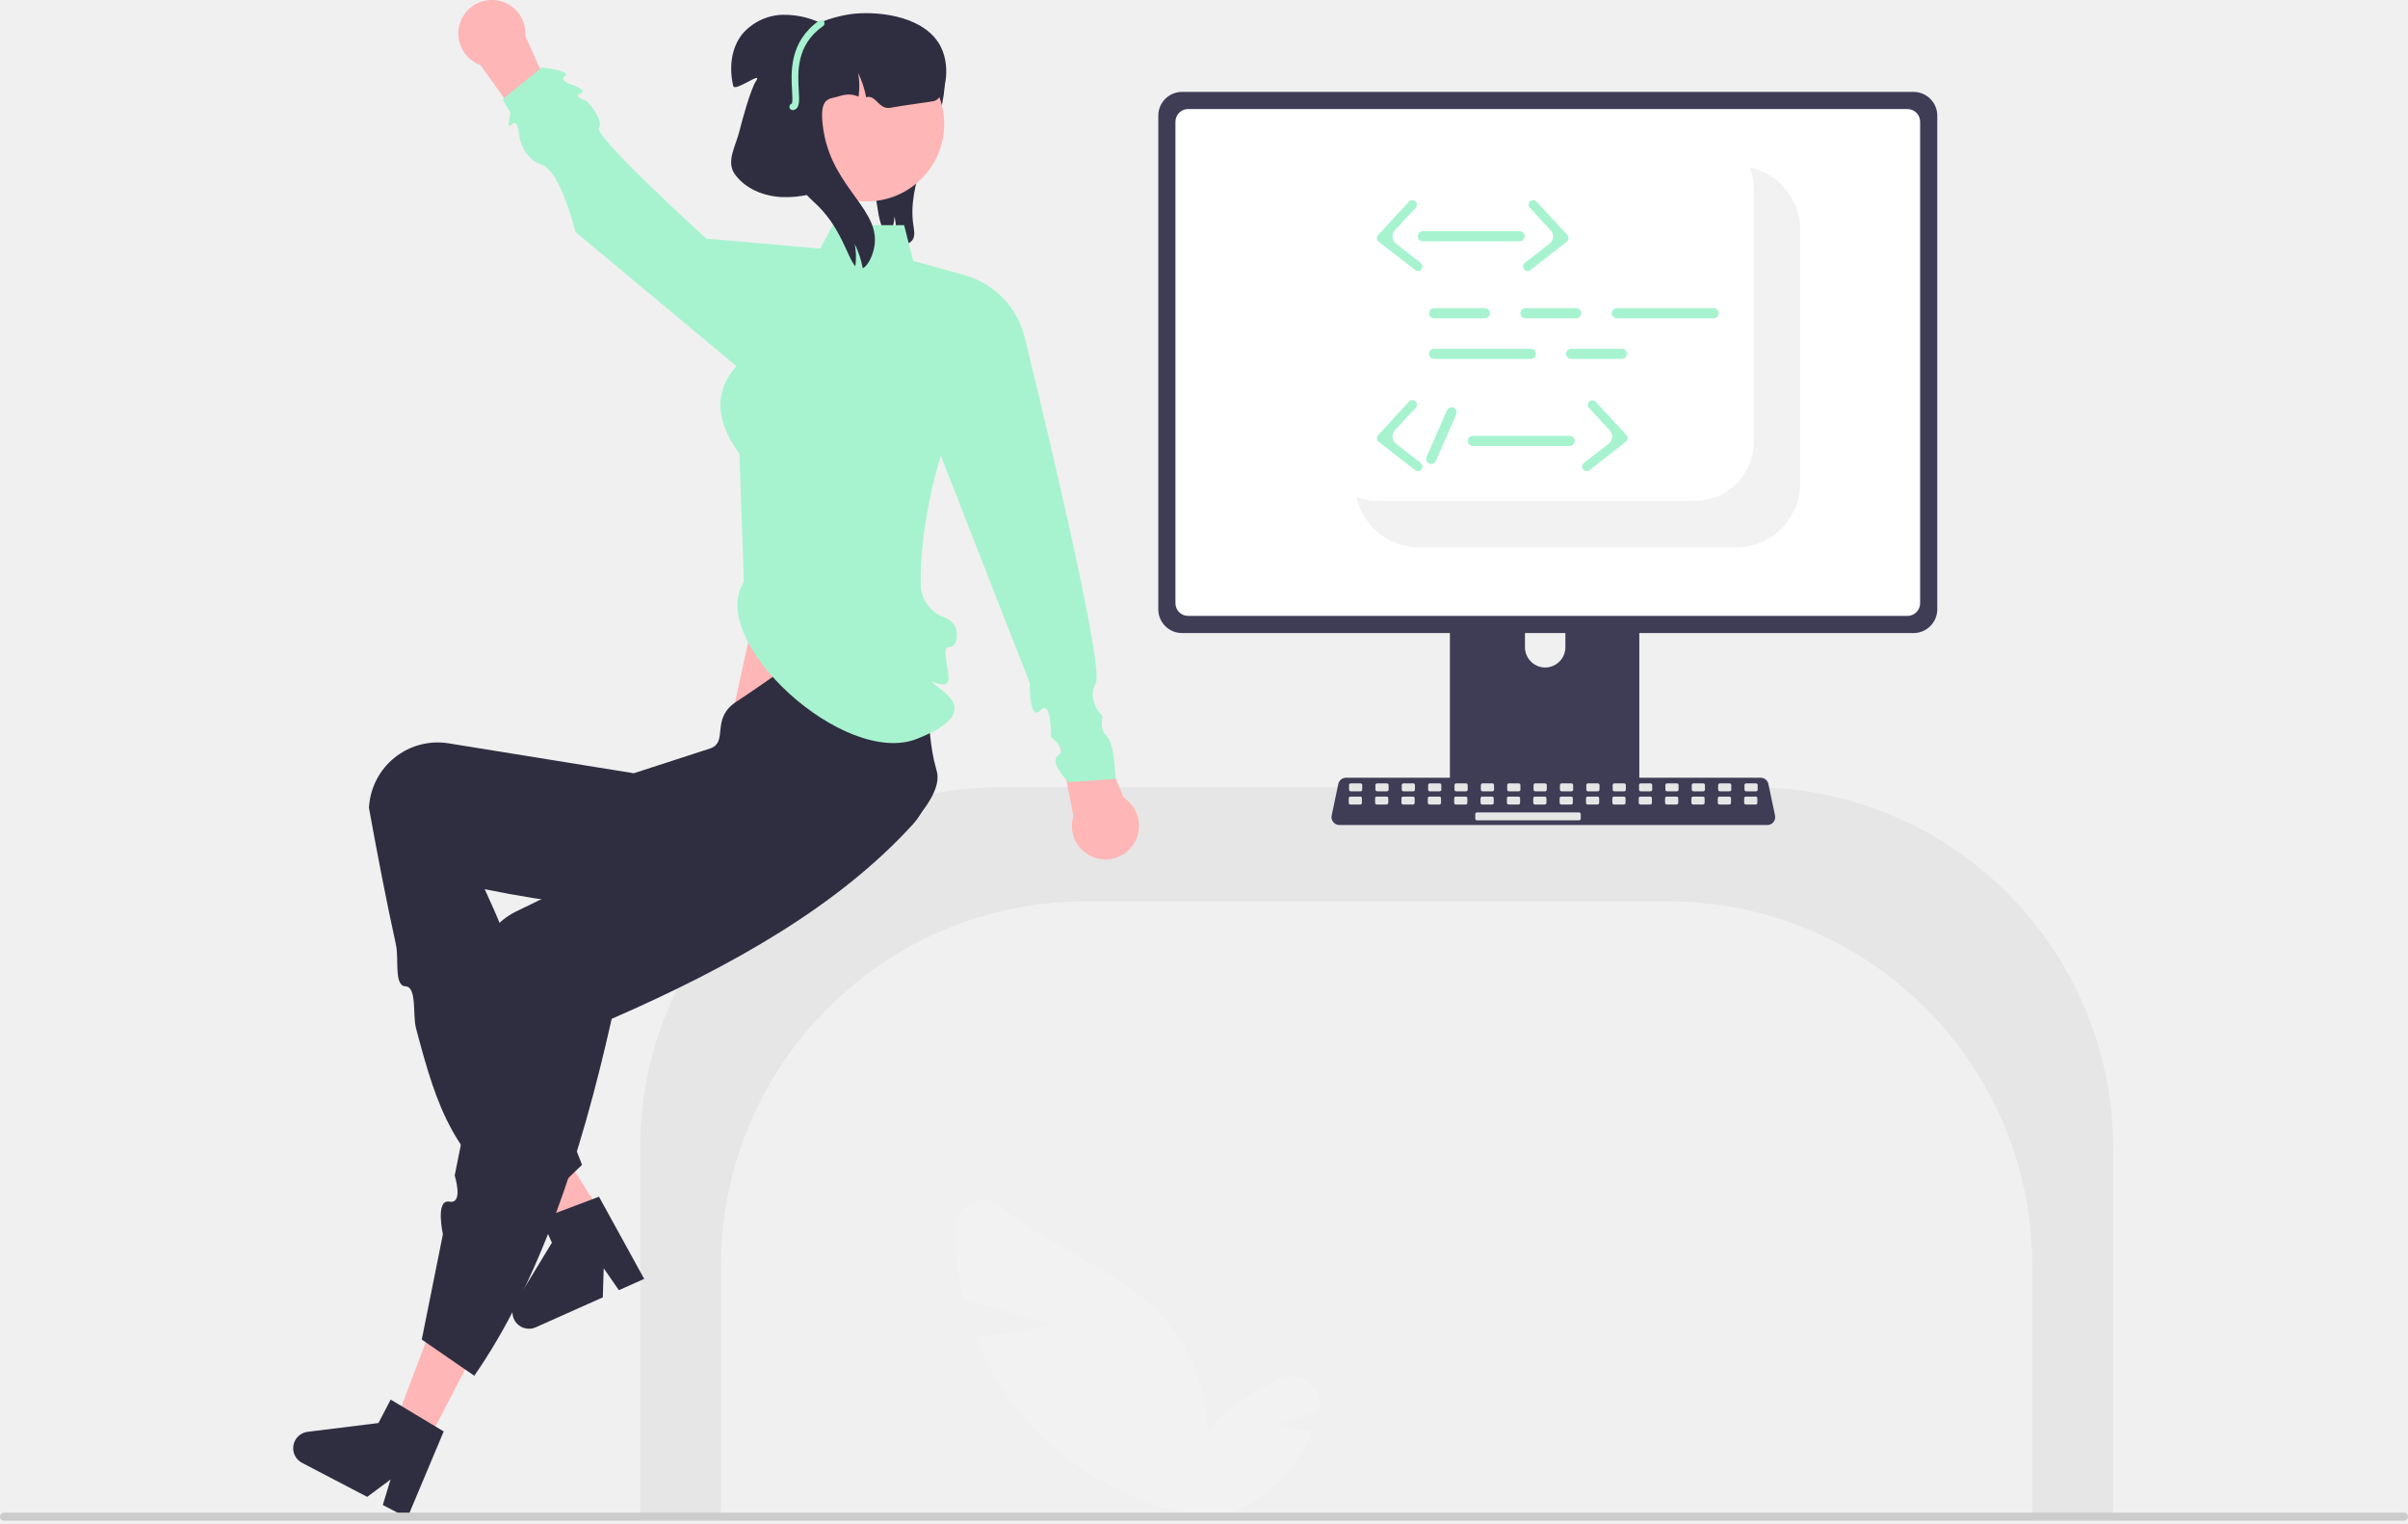
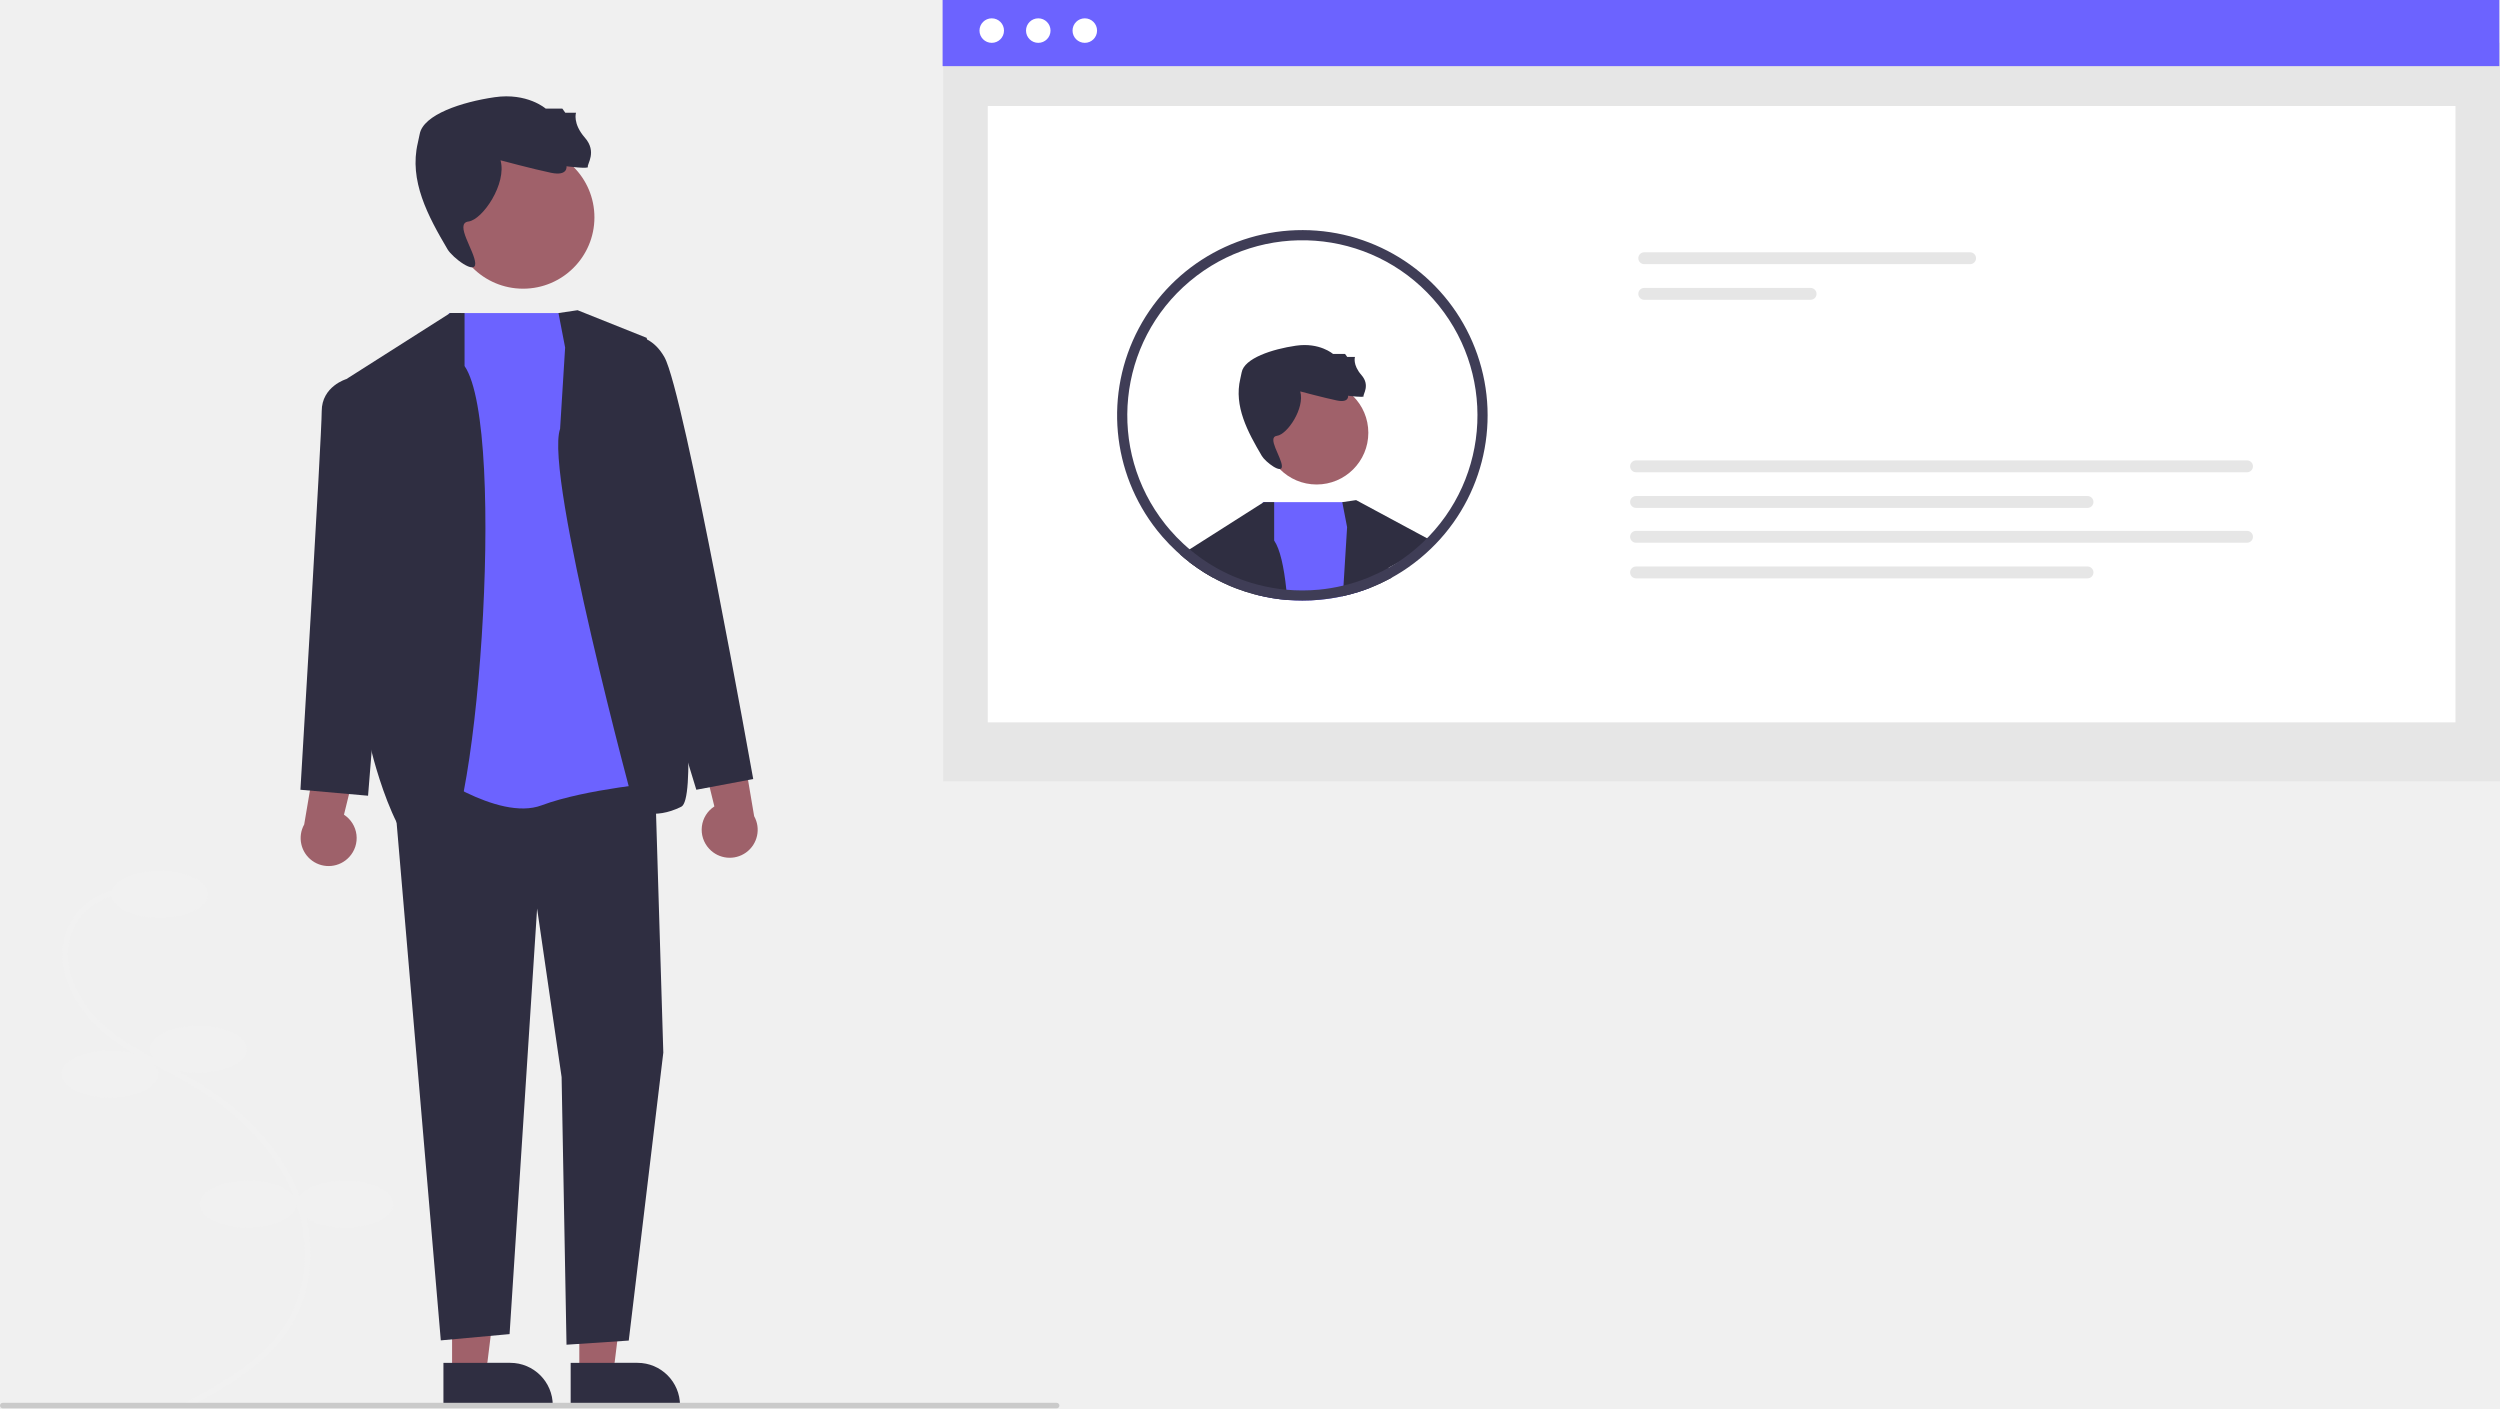
- <svg xmlns="http://www.w3.org/2000/svg" data-name="Layer 1" width="717.67" height="453.964" viewBox="0 0 717.67 453.964">
-   <path d="M527.601,309.438a3.827,3.827,0,0,1-4.314,1.257,5.829,5.829,0,0,1-.679-.248,28.826,28.826,0,0,0-.367-7.989,21.362,21.362,0,0,1-1.64,6.57,8.911,8.911,0,0,1-1.76-2.513,22.425,22.425,0,0,1-1.603-6.046c-1.204-7.088-2.393-14.462-.428-21.389,2.879-10.119,11.957-17.393,15.749-27.211l1.868-1.677c3.198,5.445,3.339,12.212,2.036,18.387-1.297,6.187-3.909,11.994-5.975,17.96s-3.613,12.313-2.655,18.556C528.054,306.566,528.39,308.181,527.601,309.438Z" transform="translate(-255.6148 -237.9612)" fill="#2f2e41" />
-   <polygon points="230.469 157.098 218.295 212.779 271.469 230.098 263.65 157.098 230.469 157.098" fill="#ffb6b6" />
-   <path d="M861.314,690.559h24.096V580.09A107.653,107.653,0,0,0,777.879,472.559H553.94A107.653,107.653,0,0,0,446.41,580.09V690.559h24.096V615.09A108.654,108.654,0,0,1,579.036,506.559H752.783A108.654,108.654,0,0,1,861.314,615.09Z" transform="translate(-255.6148 -237.9612)" fill="#e6e6e6" />
-   <path d="M568.509,632.767l-25.68-7.775a88.484,88.484,0,0,1-2.509-20.963,8.399,8.399,0,0,1,13.815-6.355c13.773,11.814,33.948,18.118,46.968,31.58a52.073,52.073,0,0,1,13.888,42.946l5.621,18.181a87.259,87.259,0,0,1-63.977-35.285,84.287,84.287,0,0,1-10.122-18.565C557.405,635.296,568.509,632.767,568.509,632.767Z" transform="translate(-255.6148 -237.9612)" fill="#f2f2f2" />
-   <path d="M635.438,662.54l13.098-3.966q.025-.104.05-.209a8.409,8.409,0,0,0-12.483-9.094c-5.946,3.532-12.548,6.573-17.289,11.476a26.559,26.559,0,0,0-7.083,21.904l-2.867,9.273a44.505,44.505,0,0,0,32.63-17.996,42.989,42.989,0,0,0,5.162-9.469C641.101,663.83,635.438,662.54,635.438,662.54Z" transform="translate(-255.6148 -237.9612)" fill="#f2f2f2" />
-   <path d="M741.463,391.091H690.458a2.721,2.721,0,0,0-2.717,2.724v80.574h56.447V393.815A2.723,2.723,0,0,0,741.463,391.091Zm-25.331,45.781a6.051,6.051,0,0,1-6.023-6.023v-9.293a6.023,6.023,0,0,1,12.046,0v9.293a6.051,6.051,0,0,1-6.023,6.023Z" transform="translate(-255.6148 -237.9612)" fill="#3f3d56" />
-   <path d="M825.924,265.347H607.895a7.078,7.078,0,0,0-7.066,7.066V419.54a7.073,7.073,0,0,0,7.066,7.066h218.029a7.073,7.073,0,0,0,7.066-7.066V272.413A7.078,7.078,0,0,0,825.924,265.347Z" transform="translate(-255.6148 -237.9612)" fill="#3f3d56" />
-   <path d="M824.104,270.45H609.717a3.787,3.787,0,0,0-3.779,3.787V417.718a3.786,3.786,0,0,0,3.779,3.779H824.104a3.786,3.786,0,0,0,3.779-3.779V274.237A3.787,3.787,0,0,0,824.104,270.45Z" transform="translate(-255.6148 -237.9612)" fill="#fff" />
-   <path d="M687.565,471.812v7.774a1.523,1.523,0,0,0,1.52,1.52h53.758a1.527,1.527,0,0,0,1.52-1.52V471.812Z" transform="translate(-255.6148 -237.9612)" fill="#3f3d56" />
-   <path d="M782.345,483.811H654.796a2.346,2.346,0,0,1-2.296-2.83l1.979-9.4a2.356,2.356,0,0,1,2.296-1.863H780.366a2.356,2.356,0,0,1,2.296,1.863l1.979,9.4a2.346,2.346,0,0,1-2.296,2.83Z" transform="translate(-255.6148 -237.9612)" fill="#3f3d56" />
-   <rect x="402.066" y="233.45" width="3.928" height="2.357" rx="0.488" fill="#e6e6e6" />
-   <rect x="409.923" y="233.45" width="3.928" height="2.357" rx="0.488" fill="#e6e6e6" />
-   <rect x="417.779" y="233.45" width="3.928" height="2.357" rx="0.488" fill="#e6e6e6" />
-   <rect x="425.636" y="233.45" width="3.928" height="2.357" rx="0.488" fill="#e6e6e6" />
-   <rect x="433.493" y="233.45" width="3.928" height="2.357" rx="0.488" fill="#e6e6e6" />
-   <rect x="441.35" y="233.45" width="3.928" height="2.357" rx="0.488" fill="#e6e6e6" />
-   <rect x="449.207" y="233.45" width="3.928" height="2.357" rx="0.488" fill="#e6e6e6" />
-   <rect x="457.063" y="233.45" width="3.928" height="2.357" rx="0.488" fill="#e6e6e6" />
-   <rect x="464.92" y="233.45" width="3.928" height="2.357" rx="0.488" fill="#e6e6e6" />
-   <rect x="472.777" y="233.45" width="3.928" height="2.357" rx="0.488" fill="#e6e6e6" />
-   <rect x="480.634" y="233.45" width="3.928" height="2.357" rx="0.488" fill="#e6e6e6" />
-   <rect x="488.49" y="233.45" width="3.928" height="2.357" rx="0.488" fill="#e6e6e6" />
-   <rect x="496.347" y="233.45" width="3.928" height="2.357" rx="0.488" fill="#e6e6e6" />
-   <rect x="504.204" y="233.45" width="3.928" height="2.357" rx="0.488" fill="#e6e6e6" />
-   <rect x="512.061" y="233.45" width="3.928" height="2.357" rx="0.488" fill="#e6e6e6" />
-   <rect x="519.917" y="233.45" width="3.928" height="2.357" rx="0.488" fill="#e6e6e6" />
-   <rect x="401.973" y="237.378" width="3.928" height="2.357" rx="0.488" fill="#e6e6e6" />
-   <rect x="409.83" y="237.378" width="3.928" height="2.357" rx="0.488" fill="#e6e6e6" />
-   <rect x="417.687" y="237.378" width="3.928" height="2.357" rx="0.488" fill="#e6e6e6" />
-   <rect x="425.543" y="237.378" width="3.928" height="2.357" rx="0.488" fill="#e6e6e6" />
-   <rect x="433.4" y="237.378" width="3.928" height="2.357" rx="0.488" fill="#e6e6e6" />
-   <rect x="441.257" y="237.378" width="3.928" height="2.357" rx="0.488" fill="#e6e6e6" />
-   <rect x="449.114" y="237.378" width="3.928" height="2.357" rx="0.488" fill="#e6e6e6" />
-   <rect x="456.97" y="237.378" width="3.928" height="2.357" rx="0.488" fill="#e6e6e6" />
-   <rect x="464.827" y="237.378" width="3.928" height="2.357" rx="0.488" fill="#e6e6e6" />
-   <rect x="472.684" y="237.378" width="3.928" height="2.357" rx="0.488" fill="#e6e6e6" />
-   <rect x="480.541" y="237.378" width="3.928" height="2.357" rx="0.488" fill="#e6e6e6" />
-   <rect x="488.398" y="237.378" width="3.928" height="2.357" rx="0.488" fill="#e6e6e6" />
-   <rect x="496.254" y="237.378" width="3.928" height="2.357" rx="0.488" fill="#e6e6e6" />
-   <rect x="504.111" y="237.378" width="3.928" height="2.357" rx="0.488" fill="#e6e6e6" />
-   <rect x="511.968" y="237.378" width="3.928" height="2.357" rx="0.488" fill="#e6e6e6" />
-   <rect x="519.825" y="237.378" width="3.928" height="2.357" rx="0.488" fill="#e6e6e6" />
-   <rect x="439.686" y="242.092" width="31.427" height="2.357" rx="0.488" fill="#e6e6e6" />
-   <path d="M792.138,306.469v75.52a19.073,19.073,0,0,1-19.07,19.07h-94.52a19.081,19.081,0,0,1-17.51-11.49,17.984,17.984,0,0,1-1.13-3.51,17.367,17.367,0,0,0,6.3,1.17h94.52a17.605,17.605,0,0,0,17.58-17.58v-75.52a17.368,17.368,0,0,0-1.17-6.3,17.988,17.988,0,0,1,3.51,1.13A19.081,19.081,0,0,1,792.138,306.469Z" transform="translate(-255.6148 -237.9612)" fill="#f2f2f2" />
-   <polygon points="183.897 368.973 174.522 374.778 146.903 340.828 160.739 332.262 183.897 368.973" fill="#ffb6b6" />
-   <path d="M447.605,619.06l-7.541,3.367-4.524-6.519-.269,8.659-20.001,8.929a4.924,4.924,0,0,1-6.214-7.056l11.048-18.162-3.213-7.198,17.248-6.497Z" transform="translate(-255.6148 -237.9612)" fill="#2f2e41" />
-   <path d="M413.25,600.403l15.834-15.344c-11.764-29.029-12.704-47.022-29.012-82.131,38.693,7.914,66.356,7.433,98.356.337,10.833-2.365,38.786-23.956,36.487-35.027q-.161-.776-.381-1.538c-3.435-11.711-1.016-29.646-8.451-42.642-13.755-5.186-34.653,12.326-51,23-7.883,5.147-2.112,12.161-8,14l-22.569,7.326-55.373-8.943a20.511,20.511,0,0,0-23.376,17.359q-.141.902-.204,1.813c2.548,14.103,5.204,27.837,8.063,40.873.923,4.208-.635,12.275,2.836,12.395s2.073,8.464,3.154,12.543C386.269,569.54,390.477,581.694,413.25,600.403Z" transform="translate(-255.6148 -237.9612)" fill="#2f2e41" />
-   <polygon points="127.329 429.745 117.562 424.647 133.015 383.711 147.43 391.235 127.329 429.745" fill="#ffb6b6" />
-   <path d="M381.316,637.145l15.661,10.783c19.195-27.76,31.658-64.854,40.939-106.36,36.139-15.765,67.761-33.801,89.796-57.993a20.915,20.915,0,0,0-1.209-29.095q-.578-.542-1.196-1.039c-9.545-7.603-30.743-3.228-44.292-9.583l-24.204,33.5,2.782,7.803-8.42,4.099-7.109,3.461-8.138,3.962L409.248,509.669a20.484,20.484,0,0,0-9.089,27.629q.404.818.878,1.6l-9.908,49.36s2.726,8.593-1.563,7.789-1.952,9.725-1.952,9.725Z" transform="translate(-255.6148 -237.9612)" fill="#2f2e41" />
-   <path d="M377.029,690.267l-7.321-3.821,2.301-7.594-6.955,5.165-19.418-10.135a4.924,4.924,0,0,1,1.673-9.252l21.096-2.616,3.647-6.988,15.802,9.486Z" transform="translate(-255.6148 -237.9612)" fill="#2f2e41" />
-   <path d="M590.506,475.665l-11.423-27.606-9,5,5.435,28.082a10.001,10.001,0,1,0,14.988-5.476Z" transform="translate(-255.6148 -237.9612)" fill="#ffb6b6" />
-   <path d="M398.823,257.368l17.381,24.3,7.633-6.909L412.18,248.638a10.001,10.001,0,1,0-13.357,8.73Z" transform="translate(-255.6148 -237.9612)" fill="#ffb6b6" />
-   <path d="M477.312,411.382c-11.274,17.486,30.028,55.586,51.772,46.677,3.807-1.56,16.904-6.713,7.952-13.856s1.038.851,1.274-3.799c.158-3.109-2.249-9.929.262-9.637s3.953-6.971-1.517-8.822a10.618,10.618,0,0,1-7-9c-.523-19.167,5.968-39.177,5.968-39.177l26.498,67.735s-.196,11.719,3.183,8.137,3.133,8.009,3.133,8.009,5.025,3.507,2.135,5.458,3.111,7.952,3.111,7.952l14-1s-.219-10.4-2.61-12.7-1.216-5.919-1.216-5.919-4.928-4.584-2.051-9.983-20.951-101.961-20.951-101.961a25.72,25.72,0,0,0-18.366-19.62l-15.121-4.163-2.685-10.653H503.792l-3.709,7-34-3s-33.643-30.61-32-33-3.573-7.986-3.573-7.986-4.454-1.458-1.941-2.236-2.237-2.578-2.237-2.578-4.4-1.156-2.325-2.678-6.925-2.522-6.925-2.522l-11.677,9.528,2.36,4.002s-1.439,5.449.439,3.46,2.232,3.784,2.232,3.784.959,6.322,6.646,8.227,10,20,10,20l48,40c-7.311,8.391-5.571,17.166.906,26.142Z" transform="translate(-255.6148 -237.9612)" fill="#a7f3d0" />
-   <circle cx="258.343" cy="36.964" r="23.056" fill="#ffb6b6" />
-   <path d="M534.083,268.059c-.59.17-9.25,1.3-13,2-3.68.69-4.32-4-7.33-3.12a.127.127,0,0,0-.01-.06,28.344,28.344,0,0,0-2.37-7.17,21.178,21.178,0,0,1,.17,6.6.984.984,0,0,1-.02.17c-.01.1-.03.19-.04.29-3.18-1.4-5.2-.15-7.4.29-2.46.49-4.38,1.57-3,10,2.83,17.34,17.55,23.53,15,35-.5,2.27-1.76,5.11-3.34,5.82a28.344,28.344,0,0,0-2.37-7.17,21.178,21.178,0,0,1,.17,6.6c-2.45-2.65-4.22-11.91-12.46-19.25-2.03-1.8-12.2-12.48-13.42-15a32.136,32.136,0,0,1,.54,6.11,29.416,29.416,0,0,1-.28,4.1,1.151,1.151,0,0,1-.03.26c-.01.16-.04.3-.06.45-.02.17-.05.33-.08.5-3.33-.48-6.28-1.06-7.67-2.42-6.76-6.58,1.49-19.4,6-31,6.45-16.61,25.18-18.82,27-19,8.02-.81,21.57.91,26,10C539.183,258.429,537.203,267.159,534.083,268.059Z" transform="translate(-255.6148 -237.9612)" fill="#2f2e41" />
-   <path d="M485.468,271.808l16.701-25.98a25.612,25.612,0,0,0-13.188-3.46,16.419,16.419,0,0,0-12.109,5.711c-3.411,4.239-3.996,10.232-2.718,15.521C474.595,265.427,483,259,481,262c-1.642,2.349-4.327,12.222-5,15-1.084,4.472-4.063,9.062-1.409,12.821,3.139,4.444,8.74,6.654,14.177,6.878s10.788-1.282,15.954-2.989Z" transform="translate(-255.6148 -237.9612)" fill="#2f2e41" />
-   <path d="M491.886,270.783a1,1,0,0,1-.273-1.962c.262-.433.155-2.253.068-3.725-.325-5.524-.87-14.769,8.106-21.01a1.0 1,0,0,1,1.142,1.642c-8.055,5.601-7.571,13.815-7.251,19.25.183,3.107.315,5.352-1.57,5.779A.994.994,0,0,1,491.886,270.783Z" transform="translate(-255.6148 -237.9612)" fill="#a7f3d0" />
-   <path d="M255.615,689.912a1.186,1.186,0,0,0,1.183,1.19H972.095a1.19,1.19,0,0,0,0-2.38h-715.29a1.186,1.186,0,0,0-1.19,1.183Z" transform="translate(-255.6148 -237.9612)" fill="#ccc" />
-   <path d="M698.15,332.811H683.017a1.513,1.513,0,0,1,0-3.026h15.132a1.513,1.513,0,0,1,0,3.026Z" transform="translate(-255.6148 -237.9612)" fill="#a7f3d0" />
-   <path d="M725.387,332.811H710.255a1.513,1.513,0,1,1,0-3.026h15.132a1.513,1.513,0,1,1,0,3.026Z" transform="translate(-255.6148 -237.9612)" fill="#a7f3d0" />
-   <path d="M739.006,344.916H723.874a1.513,1.513,0,1,1,0-3.026h15.132a1.513,1.513,0,1,1,0,3.026Z" transform="translate(-255.6148 -237.9612)" fill="#a7f3d0" />
-   <path d="M711.852,344.916H683.017a1.513,1.513,0,0,1,0-3.026H711.852a1.513,1.513,0,0,1,0,3.026Z" transform="translate(-255.6148 -237.9612)" fill="#a7f3d0" />
-   <path d="M766.327,332.811H737.493a1.513,1.513,0,0,1,0-3.026h28.834a1.513,1.513,0,1,1,0,3.026Z" transform="translate(-255.6148 -237.9612)" fill="#a7f3d0" />
-   <path d="M708.509,309.887H679.675a1.513,1.513,0,1,1,0-3.026h28.834a1.513,1.513,0,1,1,0,3.026Z" transform="translate(-255.6148 -237.9612)" fill="#a7f3d0" />
-   <path d="M710.88,318.727a1.355,1.355,0,0,1-.832-2.425l7.383-5.739a2.714,2.714,0,0,0,.328-3.984l-6.199-6.711a1.355,1.355,0,1,1,1.99-1.839l9.205,9.965a1.355,1.355,0,0,1-.163,1.99l-10.881,8.458A1.351,1.351,0,0,1,710.88,318.727Z" transform="translate(-255.6148 -237.9612)" fill="#a7f3d0" />
-   <path d="M678.216,318.727a1.355,1.355,0,0,0,.832-2.425l-7.383-5.739a2.714,2.714,0,0,1-.328-3.984l6.199-6.711a1.355,1.355,0,0,0-1.99-1.839l-9.205,9.965a1.355,1.355,0,0,0,.163,1.99l10.881,8.458A1.351,1.351,0,0,0,678.216,318.727Z" transform="translate(-255.6148 -237.9612)" fill="#a7f3d0" />
-   <path d="M723.416,370.867H694.581a1.513,1.513,0,0,1,0-3.026h28.834a1.513,1.513,0,0,1,0,3.026Z" transform="translate(-255.6148 -237.9612)" fill="#a7f3d0" />
-   <path d="M728.497,378.352a1.355,1.355,0,0,1-.832-2.425l7.383-5.739a2.714,2.714,0,0,0,.328-3.984l-6.199-6.711a1.355,1.355,0,0,1,1.99-1.839l9.205,9.965a1.355,1.355,0,0,1-.163,1.99l-10.881,8.458A1.351,1.351,0,0,1,728.497,378.352Z" transform="translate(-255.6148 -237.9612)" fill="#a7f3d0" />
-   <path d="M678.216,378.352a1.355,1.355,0,0,0,.832-2.425l-7.383-5.739a2.714,2.714,0,0,1-.328-3.984l6.199-6.711a1.355,1.355,0,1,0-1.99-1.839l-9.205,9.965a1.355,1.355,0,0,0,.163,1.99l10.881,8.458A1.351,1.351,0,0,0,678.216,378.352Z" transform="translate(-255.6148 -237.9612)" fill="#a7f3d0" />
-   <path d="M680.789,374.113l6.061-13.865a1.513,1.513,0,0,1,2.773,1.212l-6.061,13.865a1.513,1.513,0,1,1-2.773-1.212Z" transform="translate(-255.6148 -237.9612)" fill="#a7f3d0" />
+ <svg xmlns="http://www.w3.org/2000/svg" data-name="Layer 1" width="903.807" height="509.145" viewBox="0 0 903.807 509.145">
+   <path d="M216.096,704.318l-.951-1.759c12.753-6.897,28.626-15.481,36.916-29.567,8.172-13.886,8.356-32.743.479-49.211-6.704-14.016-19.018-26.572-35.611-36.313-3.273-1.921-6.709-3.742-10.031-5.503-8.031-4.256-16.336-8.658-23.184-14.903-9.432-8.601-16.568-23.035-11.249-35.891a23.856,23.856,0,0,1,20.677-14.467l.113,1.997a21.861,21.861,0,0,0-18.948,13.248c-4.943,11.947,1.839,25.505,10.754,33.636,6.661,6.074,14.852,10.415,22.773,14.613,3.342,1.771,6.797,3.603,10.108,5.546,16.938,9.943,29.526,22.798,36.403,37.174,8.16,17.061,7.946,36.637-.559,51.089C245.211,688.572,229.068,697.303,216.096,704.318Z" transform="translate(-148.0965 -195.4274)" fill="#f1f1f1" />
+   <ellipse cx="57.72" cy="323.317" rx="17.5" ry="8.5" fill="#f1f1f1" />
+   <ellipse cx="71.72" cy="379.317" rx="17.5" ry="8.5" fill="#f1f1f1" />
+   <ellipse cx="39.72" cy="388.317" rx="17.5" ry="8.5" fill="#f1f1f1" />
+   <ellipse cx="89.72" cy="435.317" rx="17.5" ry="8.5" fill="#f1f1f1" />
+   <ellipse cx="124.72" cy="435.317" rx="17.5" ry="8.5" fill="#f1f1f1" />
+   <rect id="bc1144e2-c94b-4f66-aa77-0b454dfd4174" data-name="Rectangle 62" x="341.011" y="15.429" width="562.796" height="267.056" fill="#e6e6e6" />
+   <rect id="ad6bb9d5-2e55-4525-b077-6ac2d5f26b45" data-name="Rectangle 75" x="357.104" y="38.33" width="530.61" height="222.814" fill="#fff" />
+   <rect id="a1fdfaec-ef9f-458a-9330-7bb8c38fec43" data-name="Rectangle 80" x="340.771" width="562.796" height="23.909" fill="#6c63ff" />
+   <circle id="ac9f2818-2064-46b1-8104-b7d94390836e" data-name="Ellipse 90" cx="358.539" cy="11.059" r="4.431" fill="#fff" />
+   <circle id="bd067119-2054-4d5f-9303-2e8fa40cc410" data-name="Ellipse 91" cx="375.359" cy="11.059" r="4.431" fill="#fff" />
+   <circle id="ee5e9ca0-6fca-449b-8f84-cf683813bd65" data-name="Ellipse 92" cx="392.18" cy="11.059" r="4.431" fill="#fff" />
+   <path id="acae6c4c-8028-4596-98db-d9926d2ed09f-545" data-name="Path 142" d="M742.529,286.635a2.147,2.147,0,0,0,0,4.294H860.333a2.147,2.147,0,0,0,0-4.294Z" transform="translate(-148.0965 -195.4274)" fill="#e6e6e6" />
+   <path id="a061bcdc-636b-4d12-a036-d7339f47b36a-546" data-name="Path 143" d="M742.529,299.518a2.147,2.147,0,0,0,0,4.294H802.67a2.147,2.147,0,0,0,0-4.294Z" transform="translate(-148.0965 -195.4274)" fill="#e6e6e6" />
+   <path id="e4e4593e-e83d-4128-8cd7-f0323b36c2f2-547" data-name="Path 142" d="M739.564,361.871a2.147,2.147,0,0,0,0,4.294H960.447a2.147,2.147,0,0,0,0-4.294Z" transform="translate(-148.0965 -195.4274)" fill="#e6e6e6" />
+   <path id="bf45783c-1d79-4b4f-82bb-39fc8a52f7aa-548" data-name="Path 143" d="M739.564,374.754a2.147,2.147,0,0,0,0,4.294H902.785a2.147,2.147,0,0,0,0-4.294Z" transform="translate(-148.0965 -195.4274)" fill="#e6e6e6" />
+   <path id="b544fc92-6fc6-4255-93fb-dee32d880d89-549" data-name="Path 142" d="M739.564,387.345a2.147,2.147,0,0,0,0,4.294H960.447a2.147,2.147,0,0,0,0-4.294Z" transform="translate(-148.0965 -195.4274)" fill="#e6e6e6" />
+   <path id="e14bb681-aaa1-4454-9da9-28d0809a146c-550" data-name="Path 143" d="M739.564,400.227a2.147,2.147,0,0,0,0,4.294H902.785a2.147,2.147,0,0,0,0-4.294Z" transform="translate(-148.0965 -195.4274)" fill="#e6e6e6" />
+   <circle cx="475.989" cy="156.462" r="18.694" fill="#a0616a" />
+   <path d="M618.165,336.934s8.724,2.337,13.242,3.272,4.05-1.714,4.05-1.714,5.92.779,5.608.156,2.493-3.895-.779-7.633-2.337-6.543-2.337-6.543h-2.804l-.779-1.091h-4.362s-4.823-4.229-13.391-2.983-18.701,4.54-19.636,9.681c-.127.697-.294,1.472-.488,2.29-2.343,9.891,2.635,19.146,7.799,27.903,1.269,2.152,7.407,6.844,7.25,3.625s-5.525-10.45-1.786-10.917S619.879,343.01,618.165,336.934Z" transform="translate(-148.0965 -195.4274)" fill="#2f2e41" />
+   <path d="M613.48,412.325a65.38,65.38,0,0,1-10.699-1.758l.197-3.728L604.615,377.197l.015-.227h32.931l5.168,27.293.697,3.683c-1.364.53-2.743,1.031-4.152,1.47-.016,0-.016.015-.03.015-1.955.606-3.94,1.137-5.941,1.576a68.558,68.558,0,0,1-8.062,1.243,62.045,62.045,0,0,1-6.304.303C617.117,412.552,615.284,412.477,613.48,412.325Z" transform="translate(-148.0965 -195.4274)" fill="#6c63ff" />
+   <path d="M592.309,407.051c-1.364-.591-2.682-1.228-3.985-1.894l-.561-.288c-.379-.197-.773-.409-1.151-.621q-.774-.432-1.501-.864c-.47-.273-.955-.561-1.424-.849-.03-.015-.045-.03-.075-.03-1.637-1.046-3.243-2.122-4.789-3.288q-.386-.296-.773-.591l-.272-4.364.394-.243L604.615,377.197l.363-.227.03-.015,3.728.015v13.882c2.107,3.046,3.531,9.426,4.41,17.776.121,1.197.227,2.425.334,3.698a65.38,65.38,0,0,1-10.699-1.758c-.379-.076-.743-.167-1.122-.273a62.702,62.702,0,0,1-6.516-2.091c-.652-.243-1.288-.5-1.925-.758l-.061-.03C592.885,407.294,592.582,407.173,592.309,407.051Z" transform="translate(-148.0965 -195.4274)" fill="#2f2e41" />
+   <path d="M586.612,404.248q-.774-.432-1.501-.864c-.47-.273-.955-.561-1.424-.849-.03-.015-.045-.03-.075-.03-1.637-1.046-3.243-2.122-4.789-3.288q-.386-.296-.773-.591c-.121-.106-.242-.197-.379-.303-.969-.743-1.909-1.515-2.819-2.334-.045-.03-.075-.076-.121-.106a10.422,10.422,0,0,1,3.046-1.622l1.076.318,7.668,2.303.045,3.107Z" transform="translate(-148.0965 -195.4274)" fill="#2f2e41" />
+   <path d="M651.184,404.293c-.455.242-.909.485-1.364.712-.107.061-.197.106-.288.152-.607.303-1.197.606-1.803.894-.016.015-.046.015-.046.03-.03.015-.075.03-.106.045-1.364.652-2.743,1.258-4.153,1.818-1.364.53-2.743,1.031-4.152,1.47-.016,0-.016.015-.03.015-1.955.606-3.94,1.137-5.941,1.576a12.506,12.506,0,0,1,.485-3.683l.015-.212,1.304-21.095-1.743-9.047,5.001-.743L665.869,391.033s-3.031,3.031-15.473,9.487C649.296,401.091,650.911,402.99,651.184,404.293Z" transform="translate(-148.0965 -195.4274)" fill="#2f2e41" />
+   <path d="M624.907,408.612c-1.971.182-3.971.273-5.971.273-1.94,0-3.865-.076-5.789-.258.121,1.197.227,2.425.334,3.698,1.803.152,3.637.227,5.456.227a62.045,62.045,0,0,0,6.304-.303,68.558,68.558,0,0,0,8.062-1.243,12.506,12.506,0,0,1,.485-3.683l.015-.212A62.996,62.996,0,0,1,624.907,408.612Zm57.268-85.047A66.972,66.972,0,1,0,566.441,387.184c.606.758,1.228,1.515,1.864,2.243.061.061.091.106.136.152a63.821,63.821,0,0,0,4.986,5.137c.425.394.864.788,1.303,1.167.046.03.076.076.121.106.909.818,1.849,1.591,2.819,2.334.137.106.258.197.379.303q.387.296.773.591c1.546,1.167,3.152,2.243,4.789,3.288.03,0,.045.015.075.03.47.288.955.576,1.424.849q.728.432,1.501.864c.379.212.773.424,1.151.621l.561.288c1.303.667,2.622,1.303,3.985,1.894.273.121.576.242.849.364l.061.03c.636.258,1.273.515,1.925.758a62.702,62.702,0,0,0,6.516,2.091c.379.106.743.197,1.122.273a65.38,65.38,0,0,0,10.699,1.758c1.803.152,3.637.227,5.456.227a62.045,62.045,0,0,0,6.304-.303,68.558,68.558,0,0,0,8.062-1.243c2.001-.439,3.986-.97,5.941-1.576.015,0,.015-.015.03-.015,1.409-.439,2.788-.94,4.152-1.47,1.41-.561,2.789-1.167,4.153-1.818.03-.015.075-.03.106-.045,0-.015.03-.015.046-.03.606-.288,1.197-.591,1.803-.894.091-.046.181-.091.288-.152.454-.227.909-.47,1.364-.712.03-.015.045-.03.075-.045,1.197-.667,2.38-1.364,3.547-2.106.318-.197.636-.394.955-.621.47-.288.924-.606,1.364-.924.591-.409,1.182-.833,1.758-1.273a4.679,4.679,0,0,0,.545-.409c1.41-1.061,2.773-2.182,4.076-3.364a66.914,66.914,0,0,0,18.67-71.984Zm-19.807,68.074a64.792,64.792,0,0,1-5.152,4.364c-.394.303-.804.606-1.212.879-.394.303-.788.591-1.197.864-.349.243-.697.485-1.061.712-.03.03-.075.045-.106.076-.258.182-.531.349-.788.515-.804.5-1.637,1-2.455,1.47-.197.106-.379.227-.576.333-.107.061-.212.121-.334.182-.454.258-.909.485-1.364.727-.061.045-.136.061-.197.106a.112.112,0,0,0-.061.03c-.318.167-.636.318-.955.47-.273.136-.531.273-.804.394-1.106.53-2.243,1.03-3.379,1.5-1.197.485-2.409.924-3.637,1.334-.303.106-.622.227-.94.318-1.44.455-2.879.864-4.349,1.197a62.996,62.996,0,0,1-8.895,1.5c-1.971.182-3.971.273-5.971.273-1.94,0-3.865-.076-5.789-.258a62.373,62.373,0,0,1-10.169-1.788c-.121-.03-.258-.061-.379-.091a58.111,58.111,0,0,1-8.017-2.728c-.136-.061-.288-.106-.409-.167-.152-.061-.288-.106-.409-.167-.152-.061-.288-.121-.424-.182-1.137-.5-2.243-1.046-3.349-1.606l-.516-.273c-.985-.515-1.955-1.046-2.91-1.637-.333-.182-.682-.394-1.015-.606-.379-.227-.758-.47-1.122-.712q-.135-.091-.272-.182c-.849-.576-1.712-1.152-2.531-1.773-.576-.424-1.137-.833-1.697-1.273-.364-.273-.727-.561-1.076-.864-.227-.167-.454-.364-.682-.561-.303-.258-.606-.515-.909-.788-.47-.379-.909-.803-1.334-1.197a60.229,60.229,0,0,1-4.834-5.001c-.515-.576-1-1.152-1.47-1.758a3.647,3.647,0,0,1-.303-.379,63.298,63.298,0,1,1,93.048,6.744Z" transform="translate(-148.0965 -195.4274)" fill="#3f3d56" />
+   <polygon points="163.436 496.698 175.696 496.697 181.528 449.409 163.434 449.41 163.436 496.698" fill="#a0616a" />
+   <path d="M308.406,688.123l24.144-.001h.001A15.387,15.387,0,0,1,347.937,703.508v.5l-39.531.001Z" transform="translate(-148.0965 -195.4274)" fill="#2f2e41" />
+   <polygon points="209.436 496.698 221.696 496.697 227.528 449.409 209.434 449.41 209.436 496.698" fill="#a0616a" />
+   <path d="M354.406,688.123l24.144-.001h.001A15.387,15.387,0,0,1,393.937,703.508v.5l-39.531.001Z" transform="translate(-148.0965 -195.4274)" fill="#2f2e41" />
+   <path d="M274.333,505.267a10.056,10.056,0,0,0-1.883-15.304l8.518-34.705-17.492,6.233-5.407,32.001a10.11,10.11,0,0,0,16.265,11.775Z" transform="translate(-148.0965 -195.4274)" fill="#9e616a" />
+   <path d="M404.474,502.267a10.056,10.056,0,0,1,1.883-15.304L397.839,452.259l17.492,6.233,5.407,32.001a10.11,10.11,0,0,1-16.265,11.775Z" transform="translate(-148.0965 -195.4274)" fill="#9e616a" />
+   <polygon points="142.367 285.513 159.36 484.578 184.224 482.311 194.175 328.461 203.033 389.379 204.807 486.145 227.307 484.645 239.801 380.545 236.736 279.728 151.319 271.078 142.367 285.513" fill="#2f2e41" />
+   <circle cx="189.112" cy="78.582" r="25.786" fill="#a0616a" />
+   <path d="M329.043,253.381s12.033,3.223,18.265,4.513,5.587-2.364,5.587-2.364,8.165,1.074,7.736.215,3.438-5.372-1.074-10.529-3.223-9.025-3.223-9.025h-3.868l-1.074-1.504H345.374s-6.652-5.833-18.471-4.114-25.795,6.263-27.084,13.354c-.175.962-.405,2.03-.672,3.159-3.232,13.644,3.635,26.409,10.757,38.487,1.75,2.968,10.217,9.441,10,5s-7.621-14.414-2.464-15.059S331.407,261.762,329.043,253.381Z" transform="translate(-148.0965 -195.4274)" fill="#2f2e41" />
+   <path d="M310.376,308.604h45.412l32.11,169.575s-27.994,2.394-43.994,8.394-42.598-13.706-42.598-13.706Z" transform="translate(-148.0965 -195.4274)" fill="#6c63ff" />
+   <path d="M316.045,327.754V308.604l-5.142-.031-37.567,23.885,8.152,130.863s9.648,43.658,24.282,43.205S331.687,350.435,316.045,327.754Z" transform="translate(-148.0965 -195.4274)" fill="#2f2e41" />
+   <path d="M285.404,336.073l-12.067-3.615s-8.933,2.615-8.933,11.615-7.697,136.868-7.697,136.868l24.451,2.161,5.246-65.029Z" transform="translate(-148.0965 -195.4274)" fill="#2f2e41" />
+   <path d="M352.404,321.073l-2.405-12.469,6.905-1.031,25,10s22.5,164.5,12.5,169.5-16.752,1.126-16.752,1.126S344.76,366.873,350.582,350.473Z" transform="translate(-148.0965 -195.4274)" fill="#2f2e41" />
+   <path d="M364.404,320.073l4.267-1.857s12.523-6.206,19.628,6.326,32.105,152.531,32.105,152.531l-20.57,3.868-15.379-50.384Z" transform="translate(-148.0965 -195.4274)" fill="#2f2e41" />
+   <path d="M530.096,704.573h-381a1,1,0,1,1,0-2h381a1,1,0,0,1,0,2Z" transform="translate(-148.0965 -195.4274)" fill="#cacaca" />
</svg>
